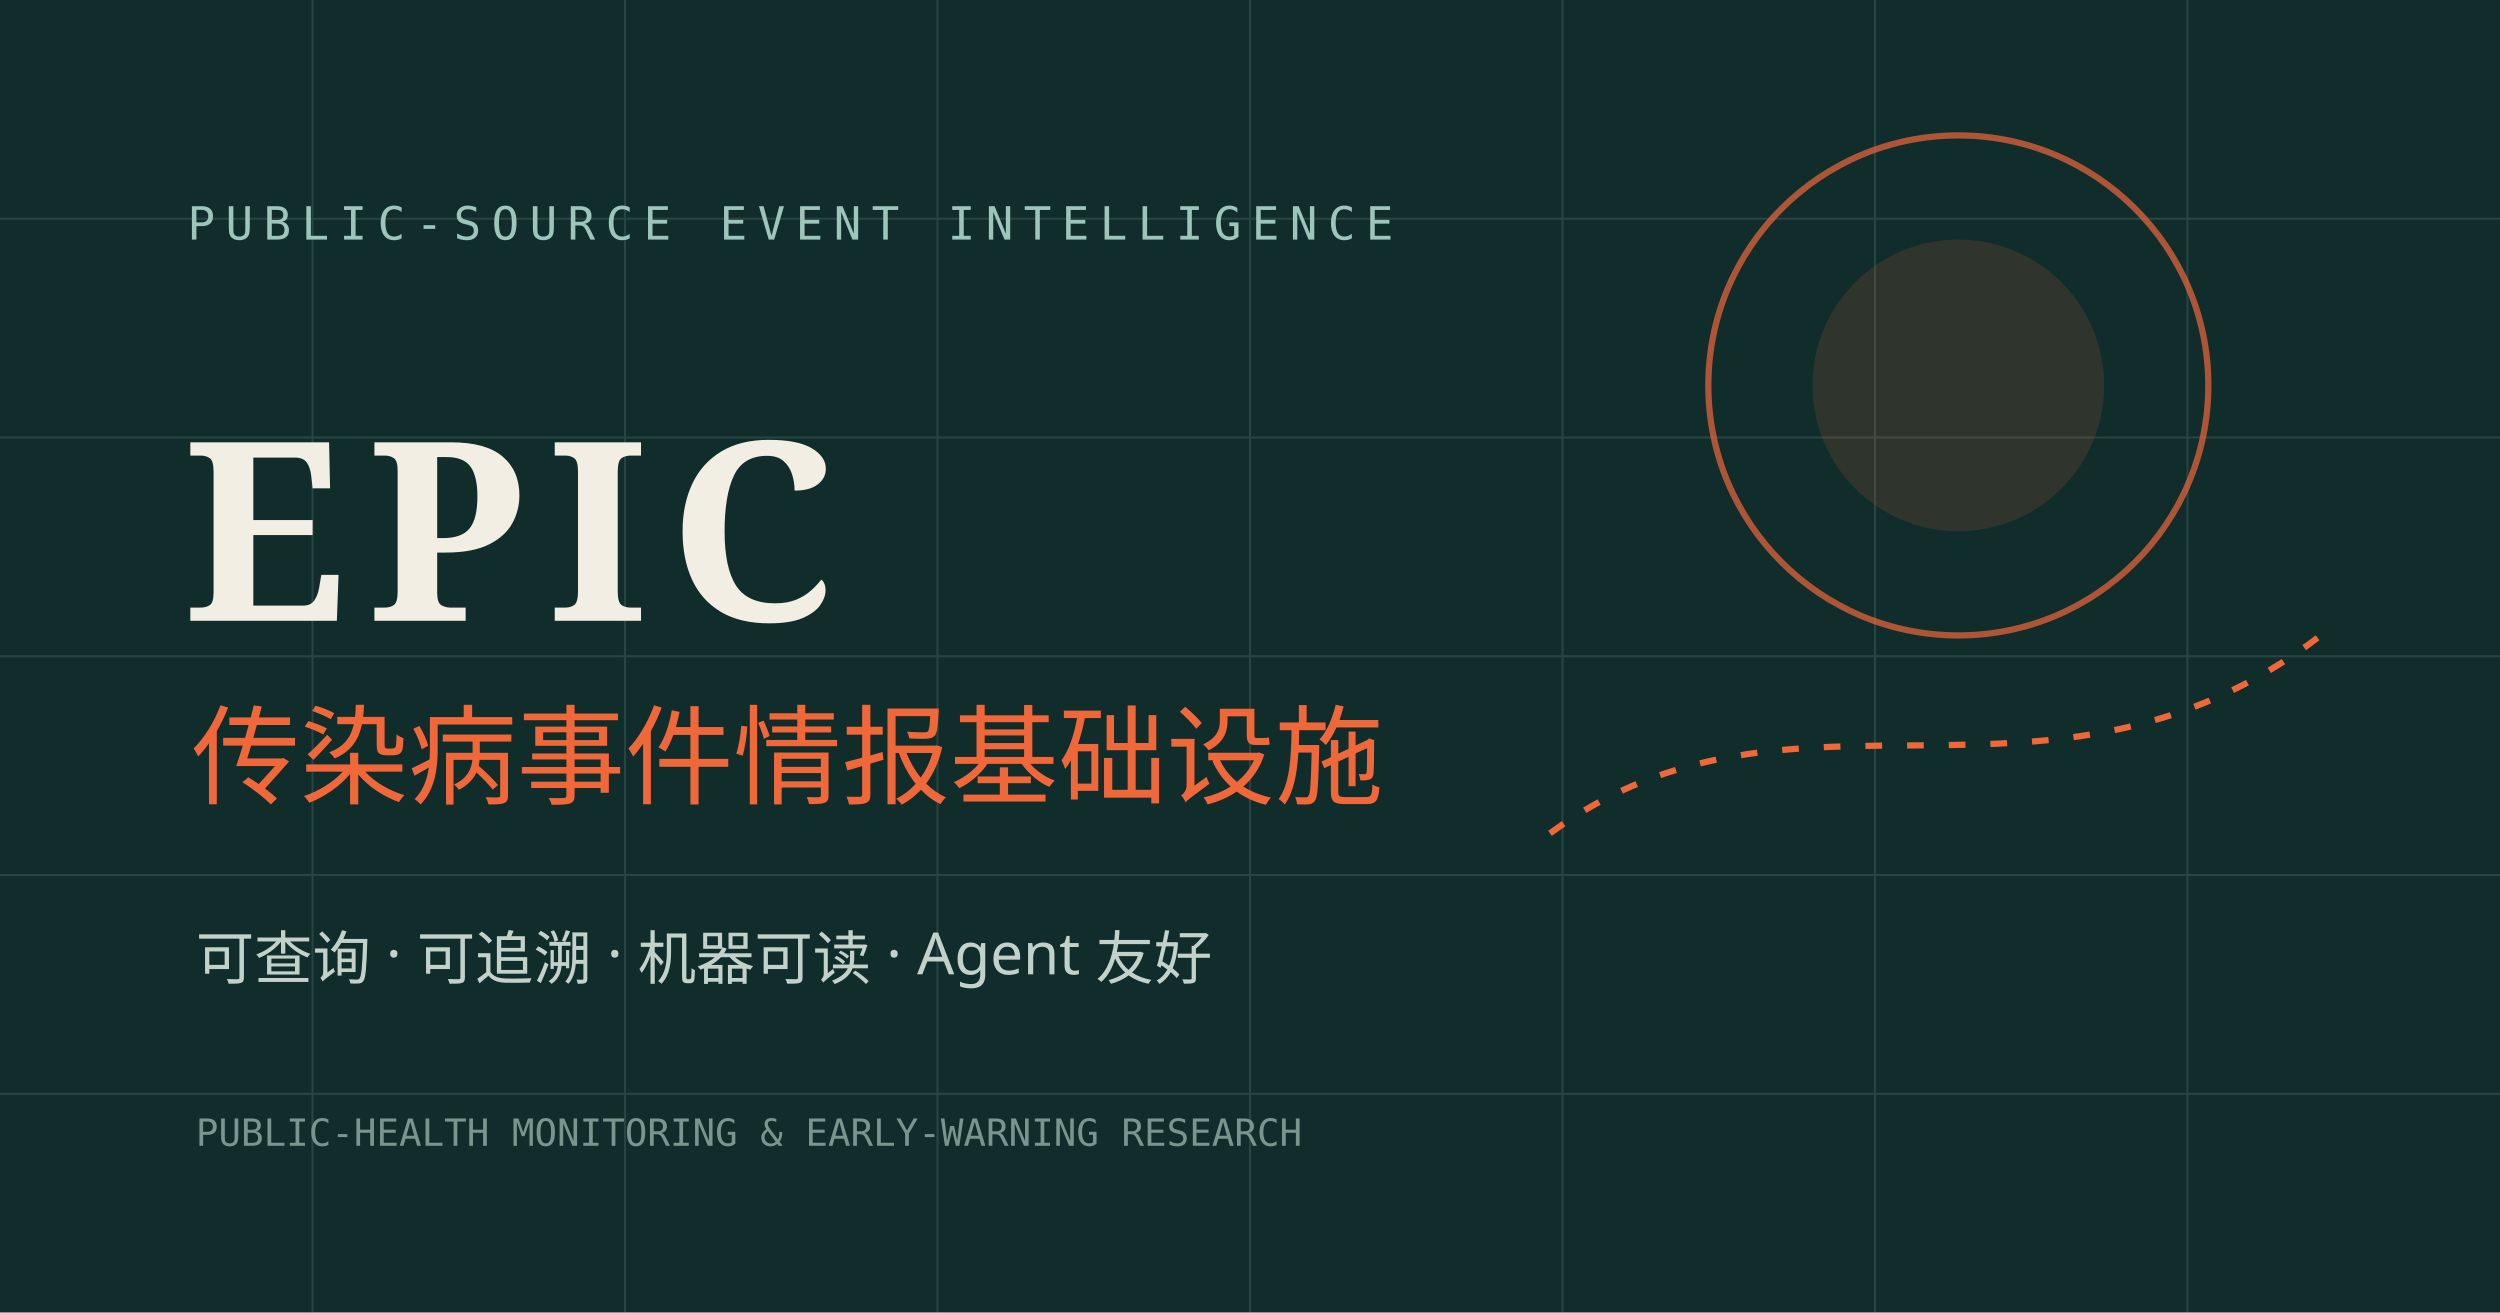
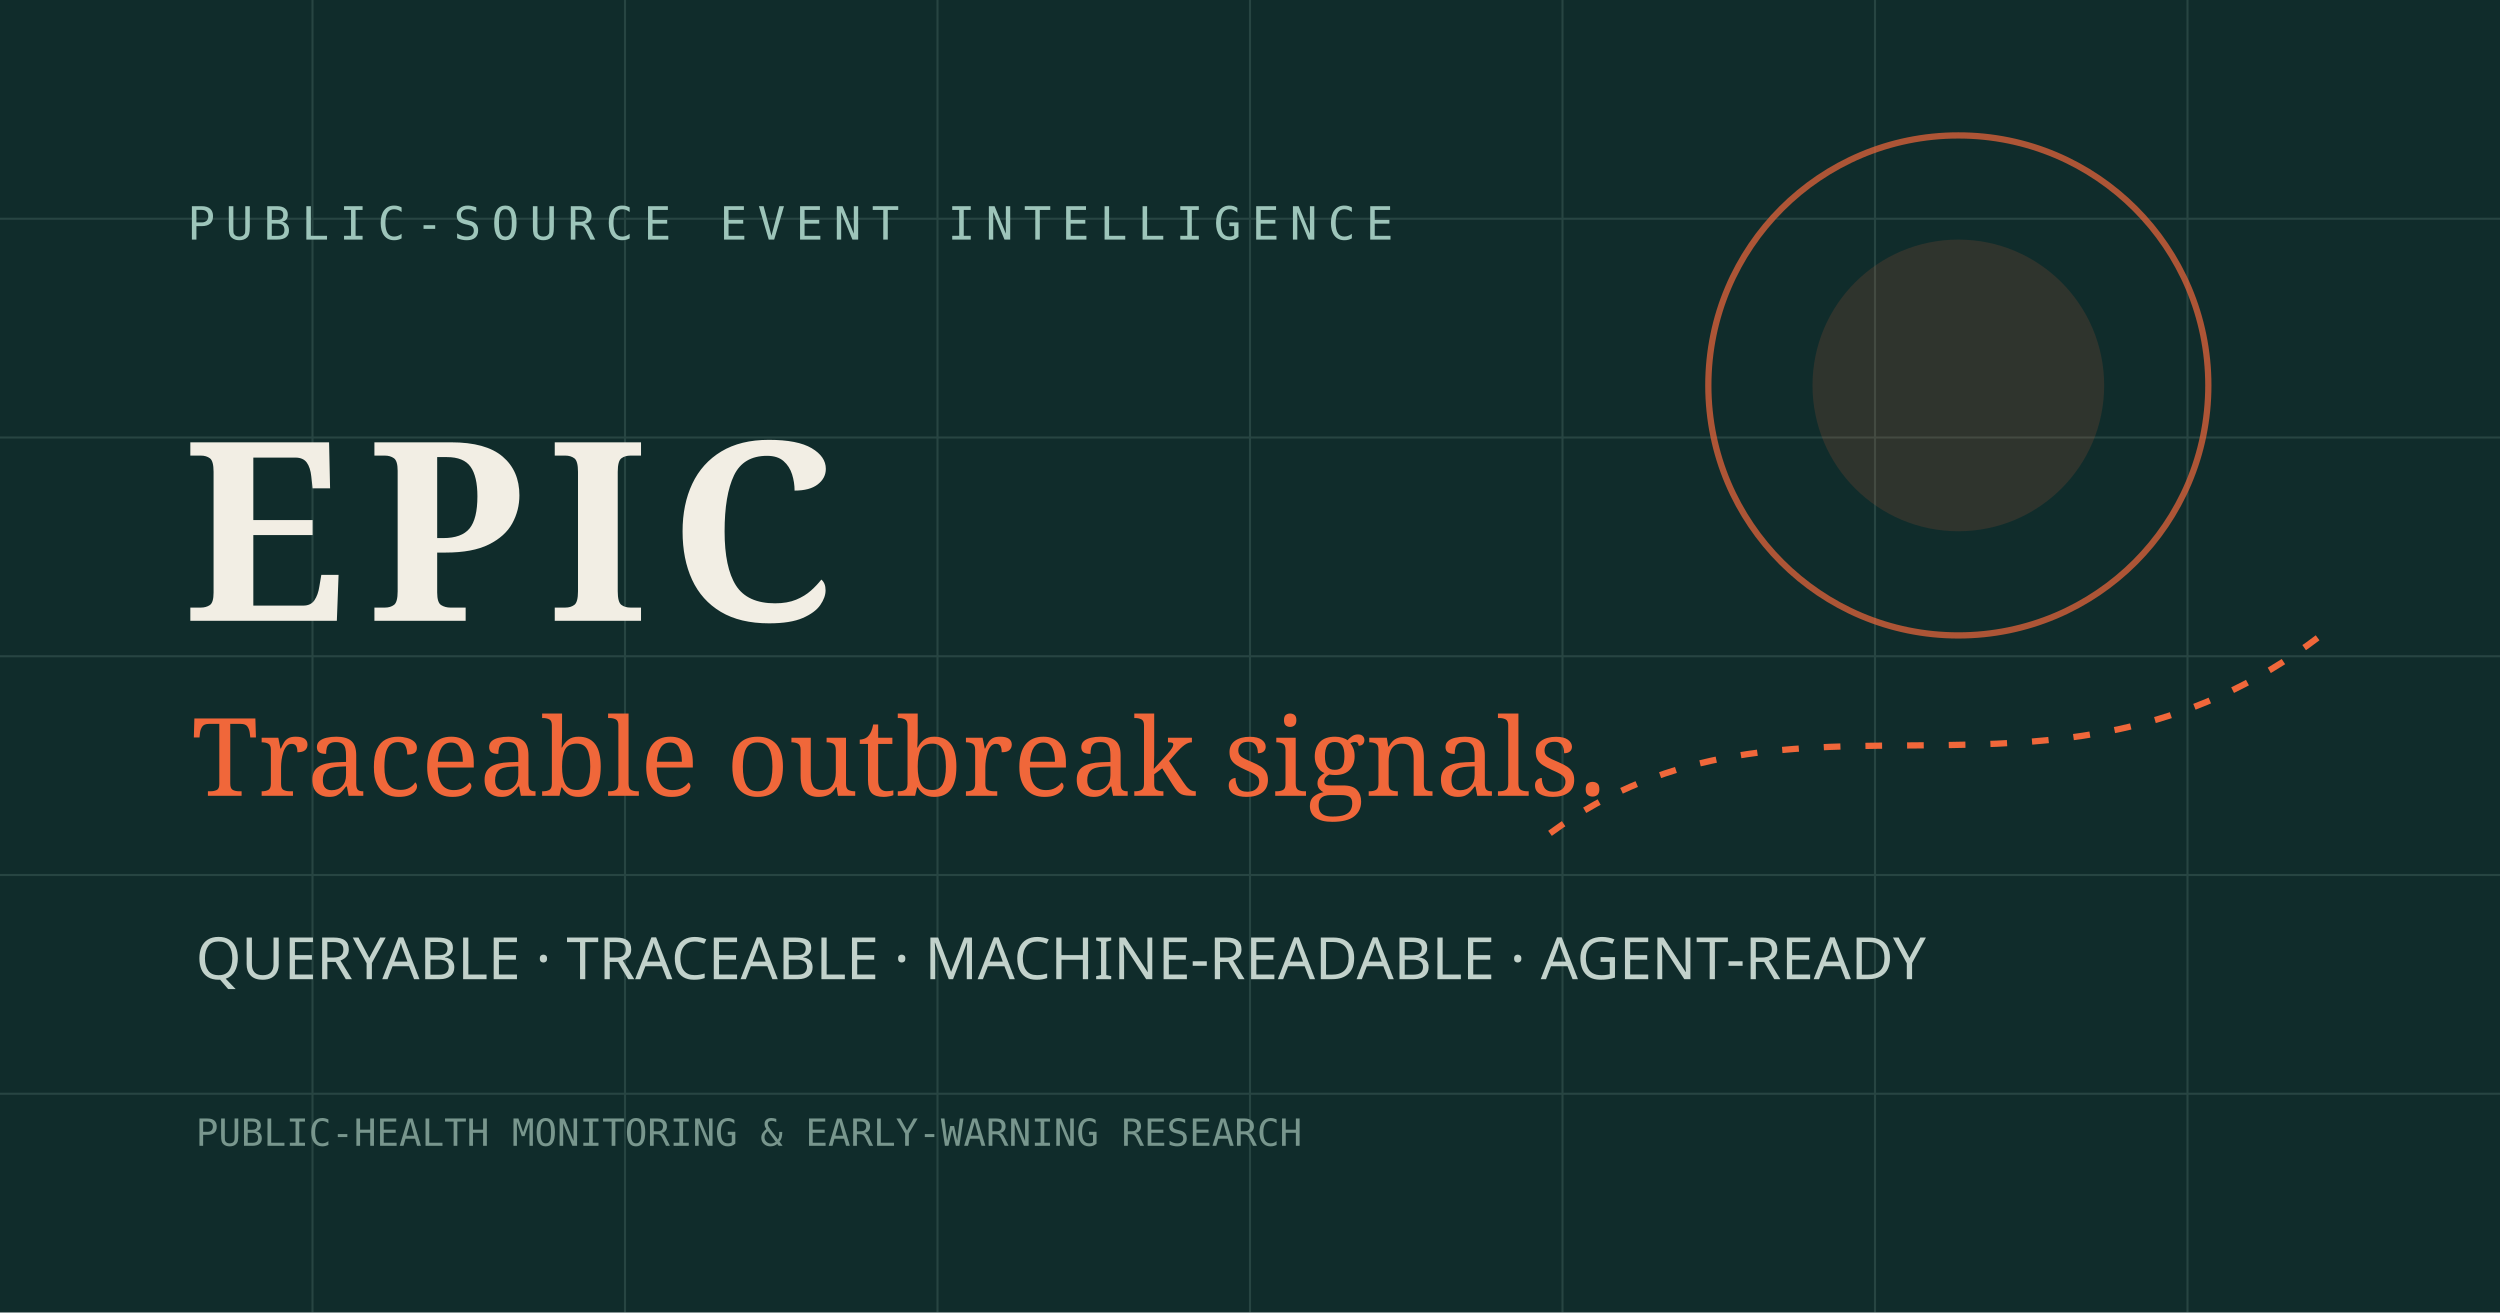
<svg xmlns="http://www.w3.org/2000/svg" width="1200" height="630" viewBox="0 0 1200 630">
  <rect width="1200" height="630" fill="#102c2b" />
  <g opacity=".16" stroke="#a5c9be">
    <path d="M0 105h1200M0 210h1200M0 315h1200M0 420h1200M0 525h1200" />
    <path d="M150 0v630M300 0v630M450 0v630M600 0v630M750 0v630M900 0v630M1050 0v630" />
  </g>
  <circle cx="940" cy="185" r="120" fill="none" stroke="#f0673a" stroke-width="3" opacity=".7" />
  <circle cx="940" cy="185" r="70" fill="#f0673a" opacity=".14" />
  <path d="M744 400c117-86 239 5 370-95" fill="none" stroke="#f0673a" stroke-width="3" stroke-dasharray="8 12" />
  <text x="90" y="115" fill="#9dc5ba" font-family="monospace" font-size="22" letter-spacing="5">PUBLIC-SOURCE EVENT INTELLIGENCE</text>
  <text x="88" y="298" fill="#f2eee4" font-family="serif" font-size="120" font-weight="700" letter-spacing="10">EPIC</text>
-   <text x="92" y="382" fill="#f0673a" font-family="serif" font-size="52">传染病事件情报基础设施</text>
-   <text x="94" y="470" fill="#c2d2cb" font-family="sans-serif" font-size="28">可查询 · 可追溯 · 机器可读 · Agent 友好</text>
+   <text x="92" y="382" fill="#f0673a" font-family="serif" font-size="52">Traceable outbreak signals.</text>
+   <text x="94" y="470" fill="#c2d2cb" font-family="sans-serif" font-size="28">QUERYABLE · TRACEABLE · MACHINE-READABLE · AGENT-READY</text>
  <text x="94" y="550" fill="#78968d" font-family="monospace" font-size="18">PUBLIC-HEALTH MONITORING &amp; EARLY-WARNING RESEARCH</text>
</svg>
